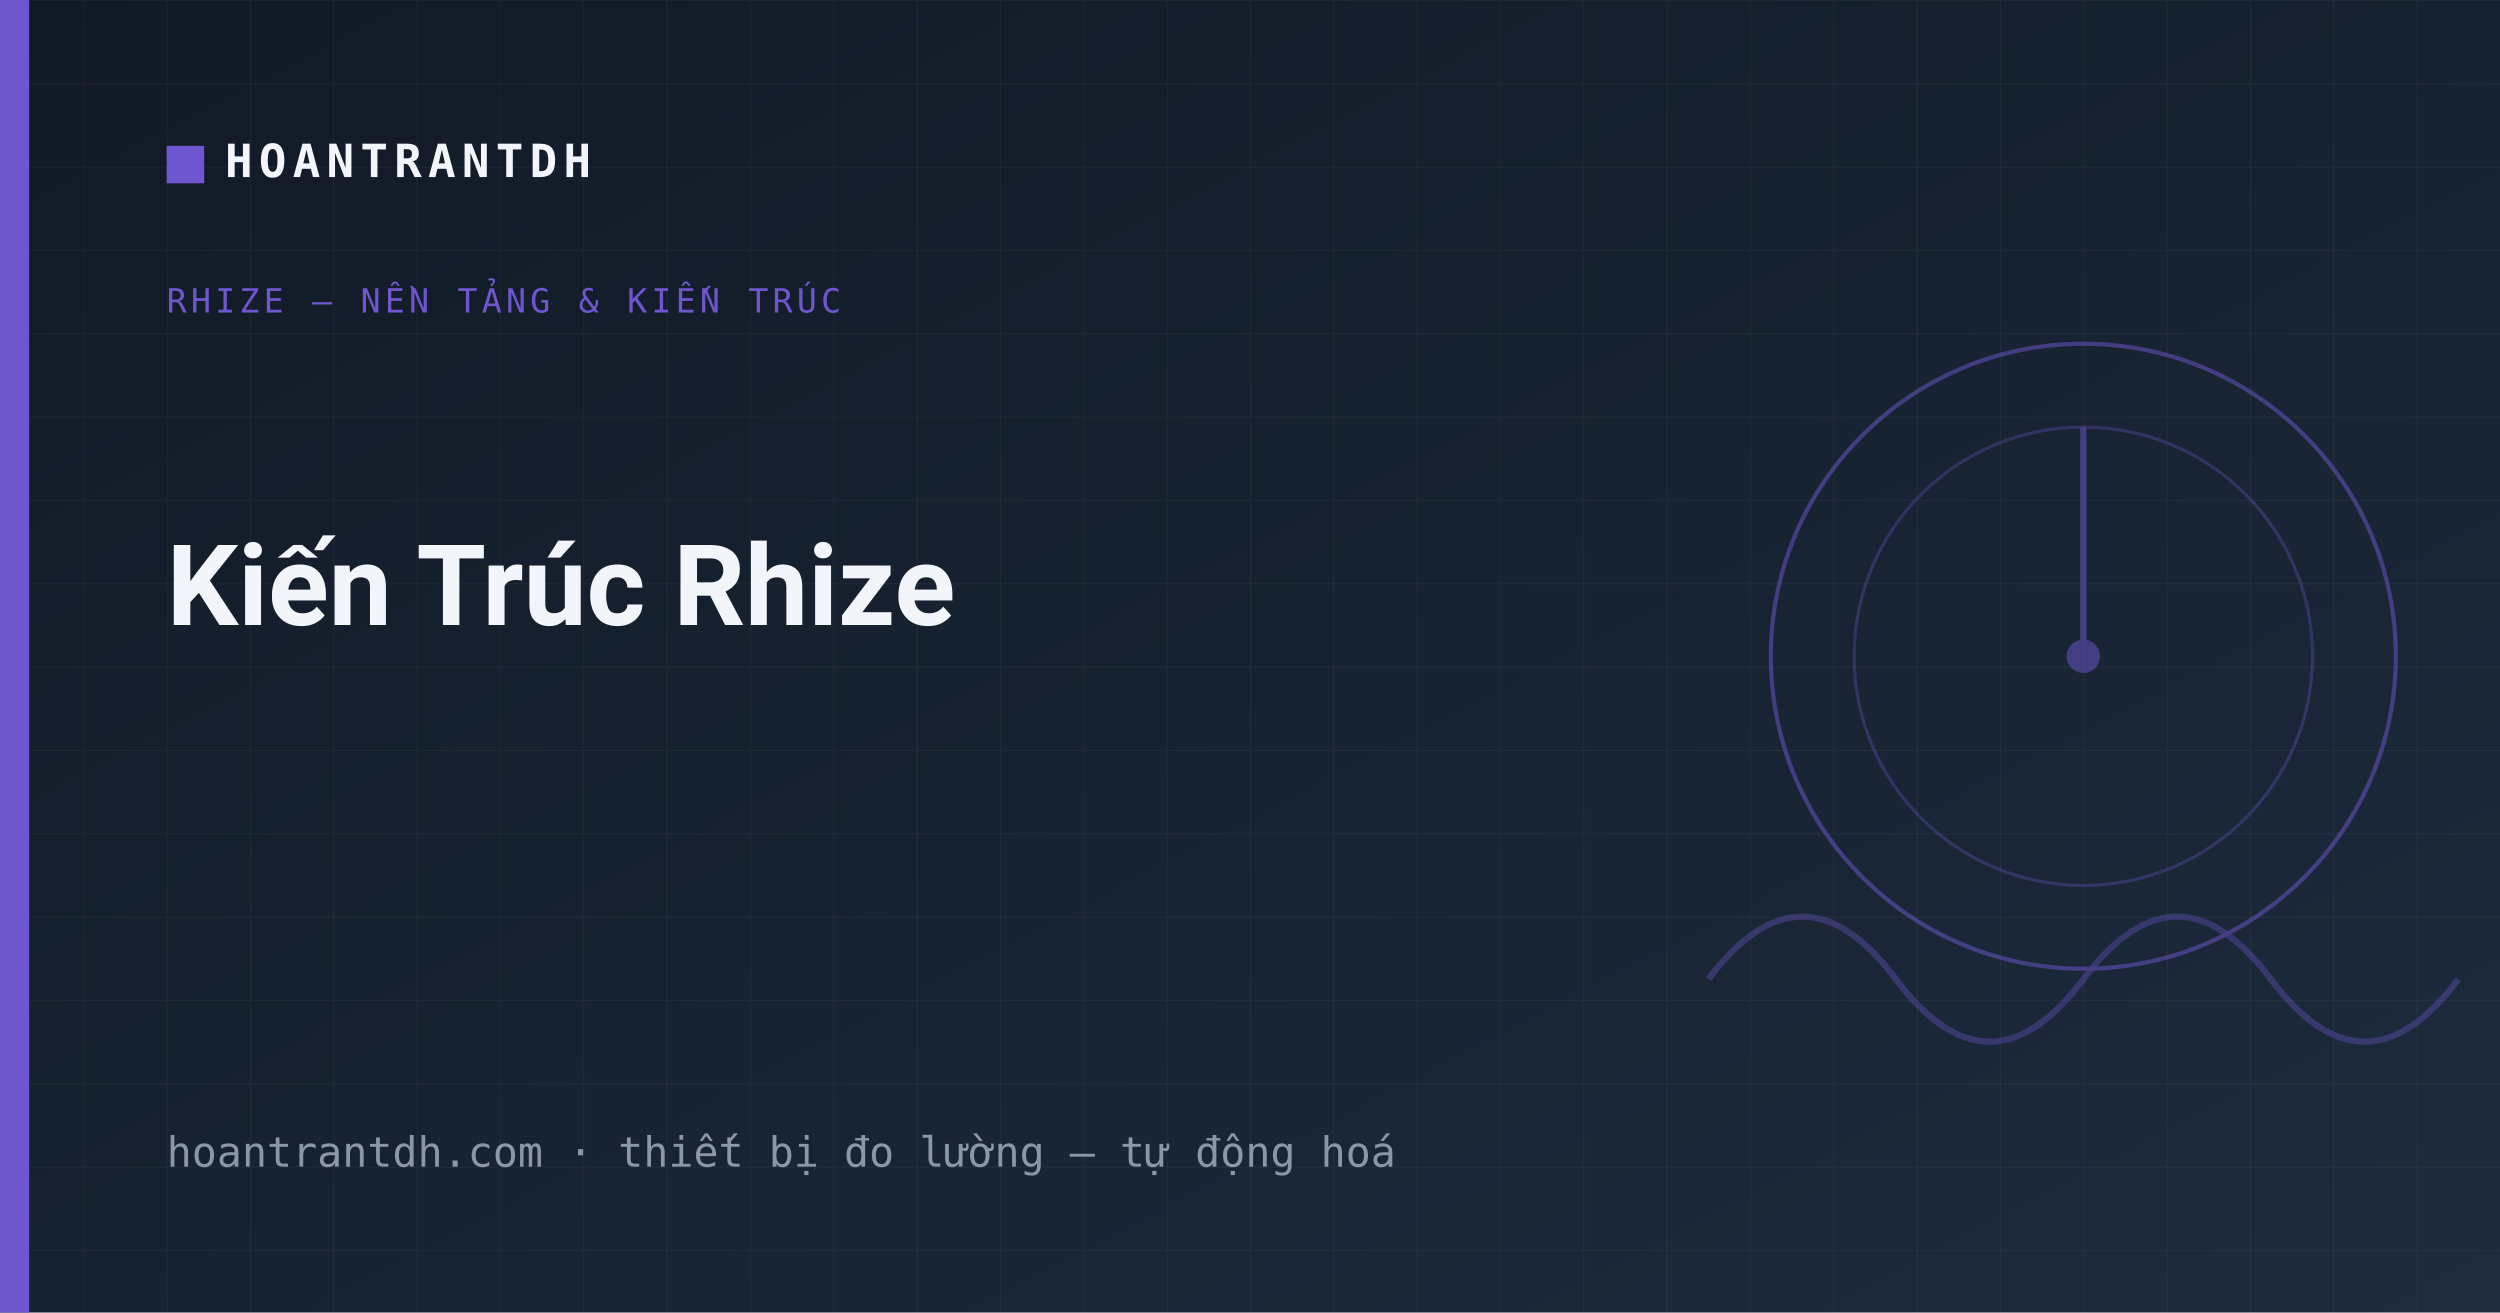
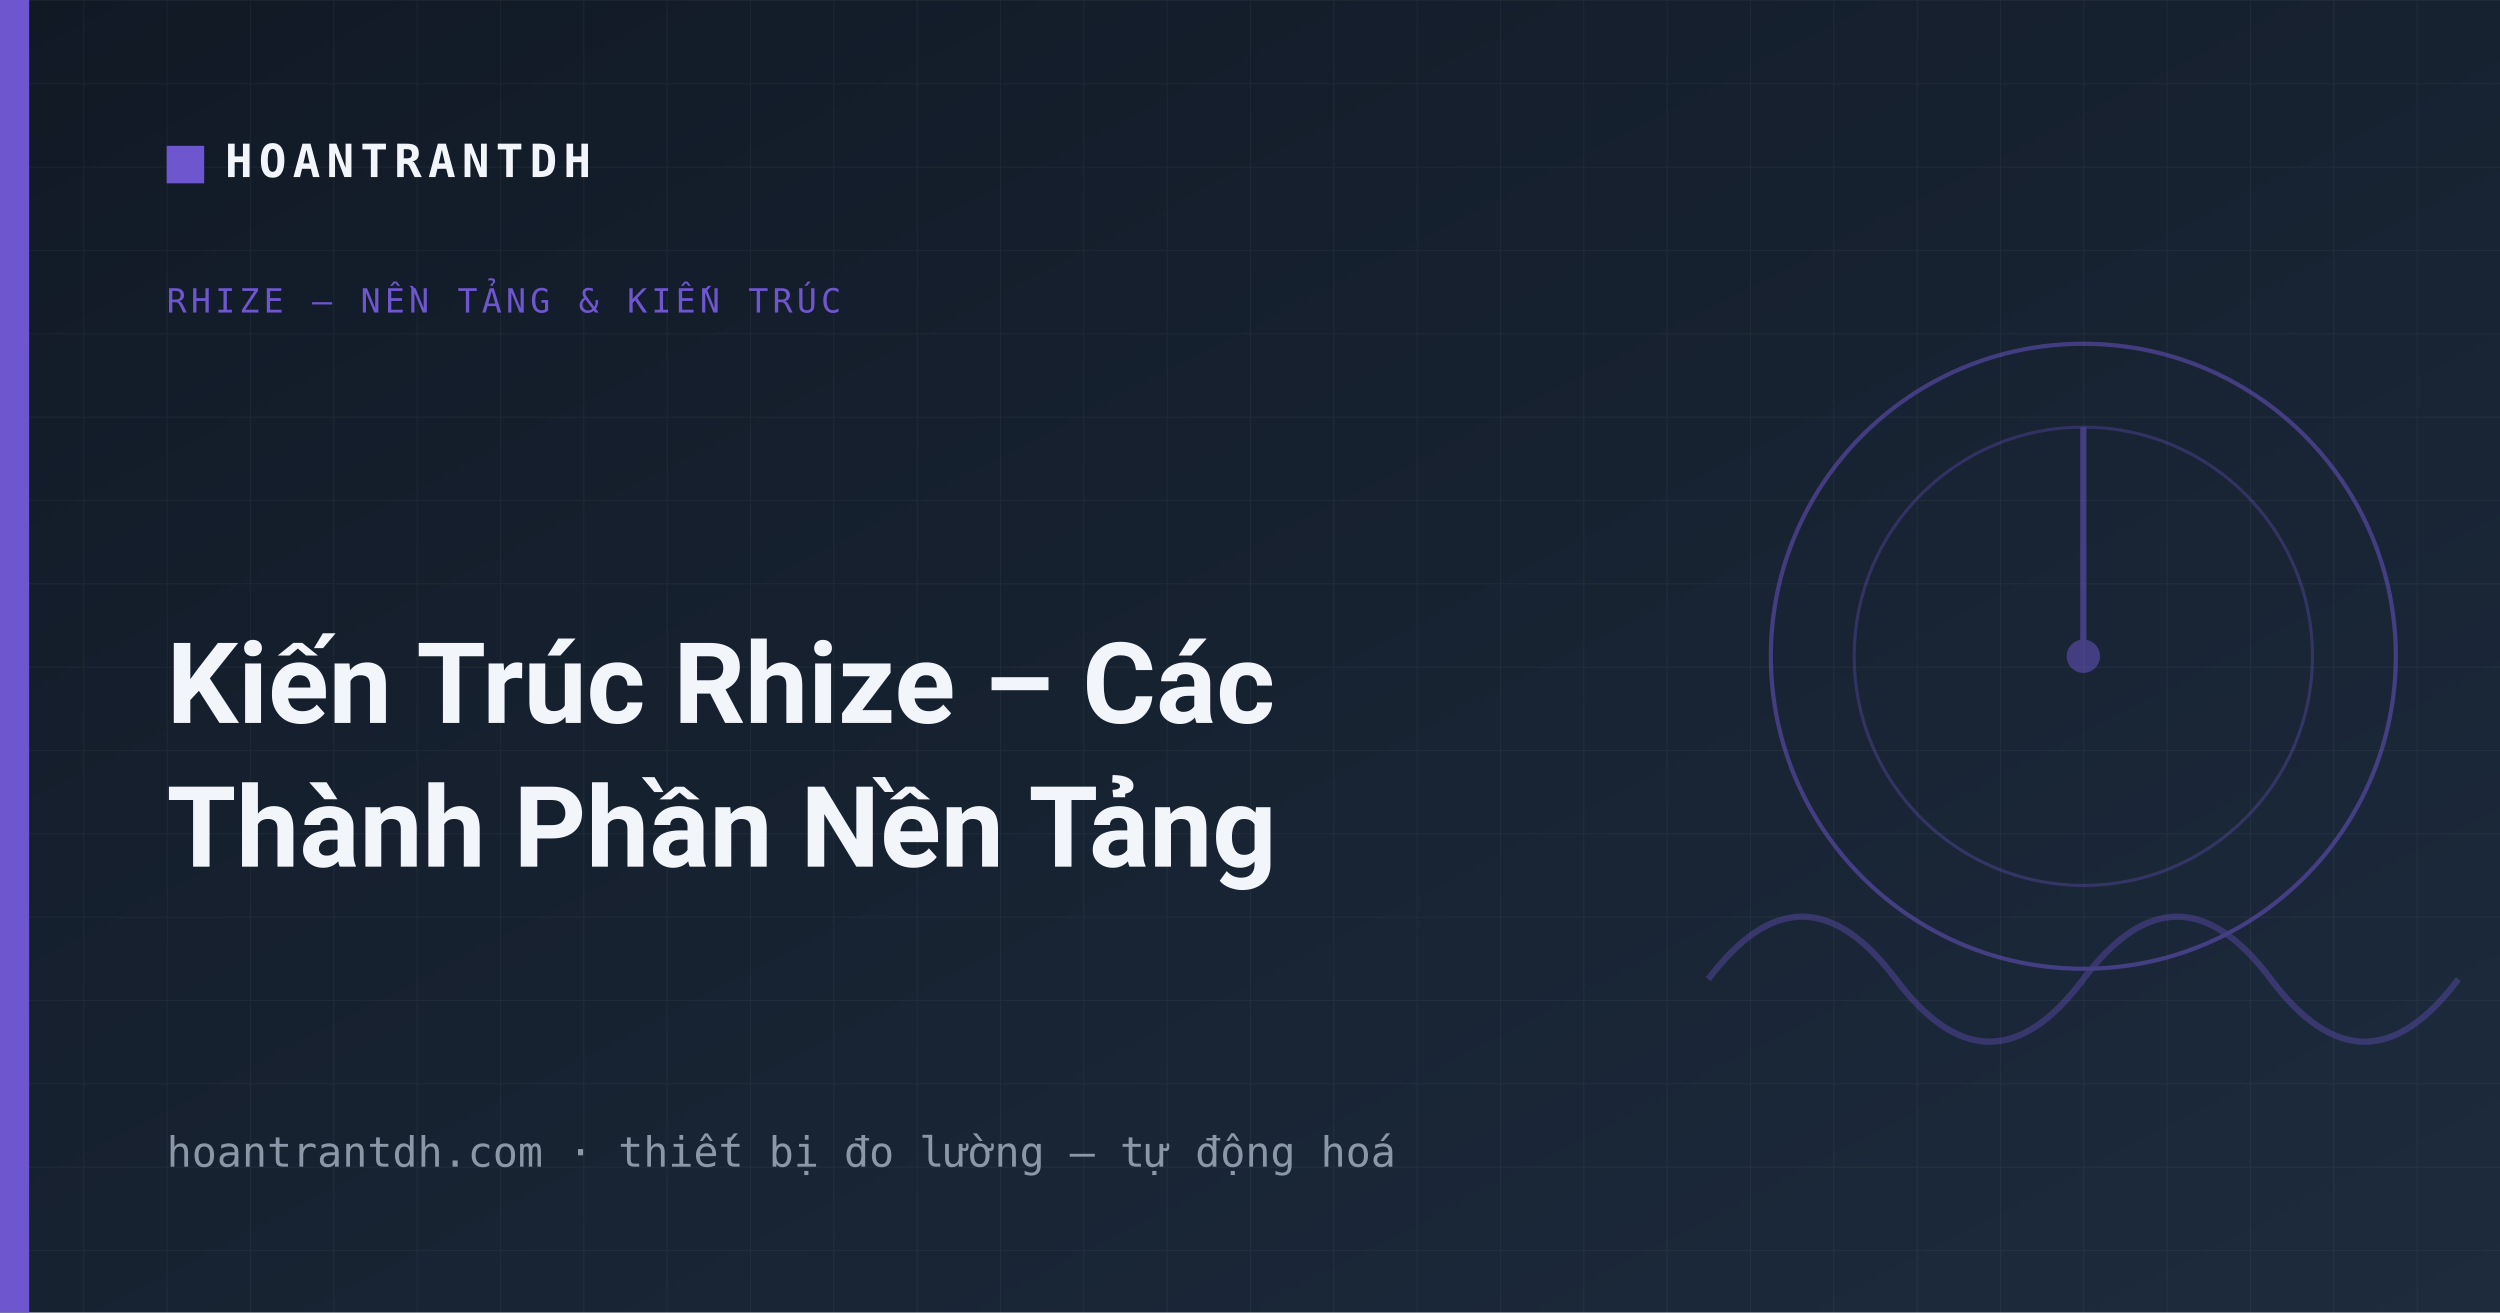
<svg xmlns="http://www.w3.org/2000/svg" width="1200" height="630" viewBox="0 0 1200 630" role="img">
  <defs>
    <linearGradient id="bg" x1="0" y1="0" x2="1" y2="1">
      <stop offset="0" stop-color="#111925" />
      <stop offset="1" stop-color="#1d2b3d" />
    </linearGradient>
    <pattern id="grid" width="40" height="40" patternUnits="userSpaceOnUse">
      <path d="M40 0H0V40" fill="none" stroke="#ffffff" stroke-opacity="0.04" stroke-width="1" />
    </pattern>
  </defs>
  <rect width="1200" height="630" fill="url(#bg)" />
  <rect width="1200" height="630" fill="url(#grid)" />
  <rect x="0" y="0" width="14" height="630" fill="#6E56CF" />
  <g opacity="0.5">
    <circle cx="1000" cy="315" r="150" fill="none" stroke="#6E56CF" stroke-width="2" />
    <circle cx="1000" cy="315" r="110" fill="none" stroke="#6E56CF" stroke-width="1.5" stroke-opacity="0.6" />
    <path d="M1000 315 L1000 205" stroke="#6E56CF" stroke-width="3" />
    <circle cx="1000" cy="315" r="8" fill="#6E56CF" />
    <path d="M820 470 q45 -60 90 0 t90 0 t90 0 t90 0" fill="none" stroke="#6E56CF" stroke-width="3" stroke-opacity="0.7" />
  </g>
  <g font-family="Consolas,Menlo,monospace">
    <rect x="80" y="70" width="18" height="18" fill="#6E56CF" />
    <text x="108" y="85" font-size="22" font-weight="700" letter-spacing="3" fill="#f2f5fa">HOANTRANTDH</text>
    <text x="80" y="150" font-size="16" letter-spacing="2" fill="#6E56CF">RHIZE — NỀN TẢNG &amp; KIẾN TRÚC</text>
  </g>
-   <text x="80" y="300" font-family="Segoe UI,Roboto,Arial,sans-serif" font-size="54" font-weight="700" fill="#f2f5fa">Kiến Trúc Rhize</text>
+   <text x="80" y="347" font-family="Segoe UI,Roboto,Arial,sans-serif" font-size="54" font-weight="700" fill="#f2f5fa">Kiến Trúc Rhize – Các</text>
+   <text x="80" y="416" font-family="Segoe UI,Roboto,Arial,sans-serif" font-size="54" font-weight="700" fill="#f2f5fa">Thành Phần Nền Tảng</text>
  <text x="80" y="560" font-family="Consolas,Menlo,monospace" font-size="20" fill="#8b97a6">hoantrantdh.com · thiết bị đo lường – tự động hoá</text>
</svg>
